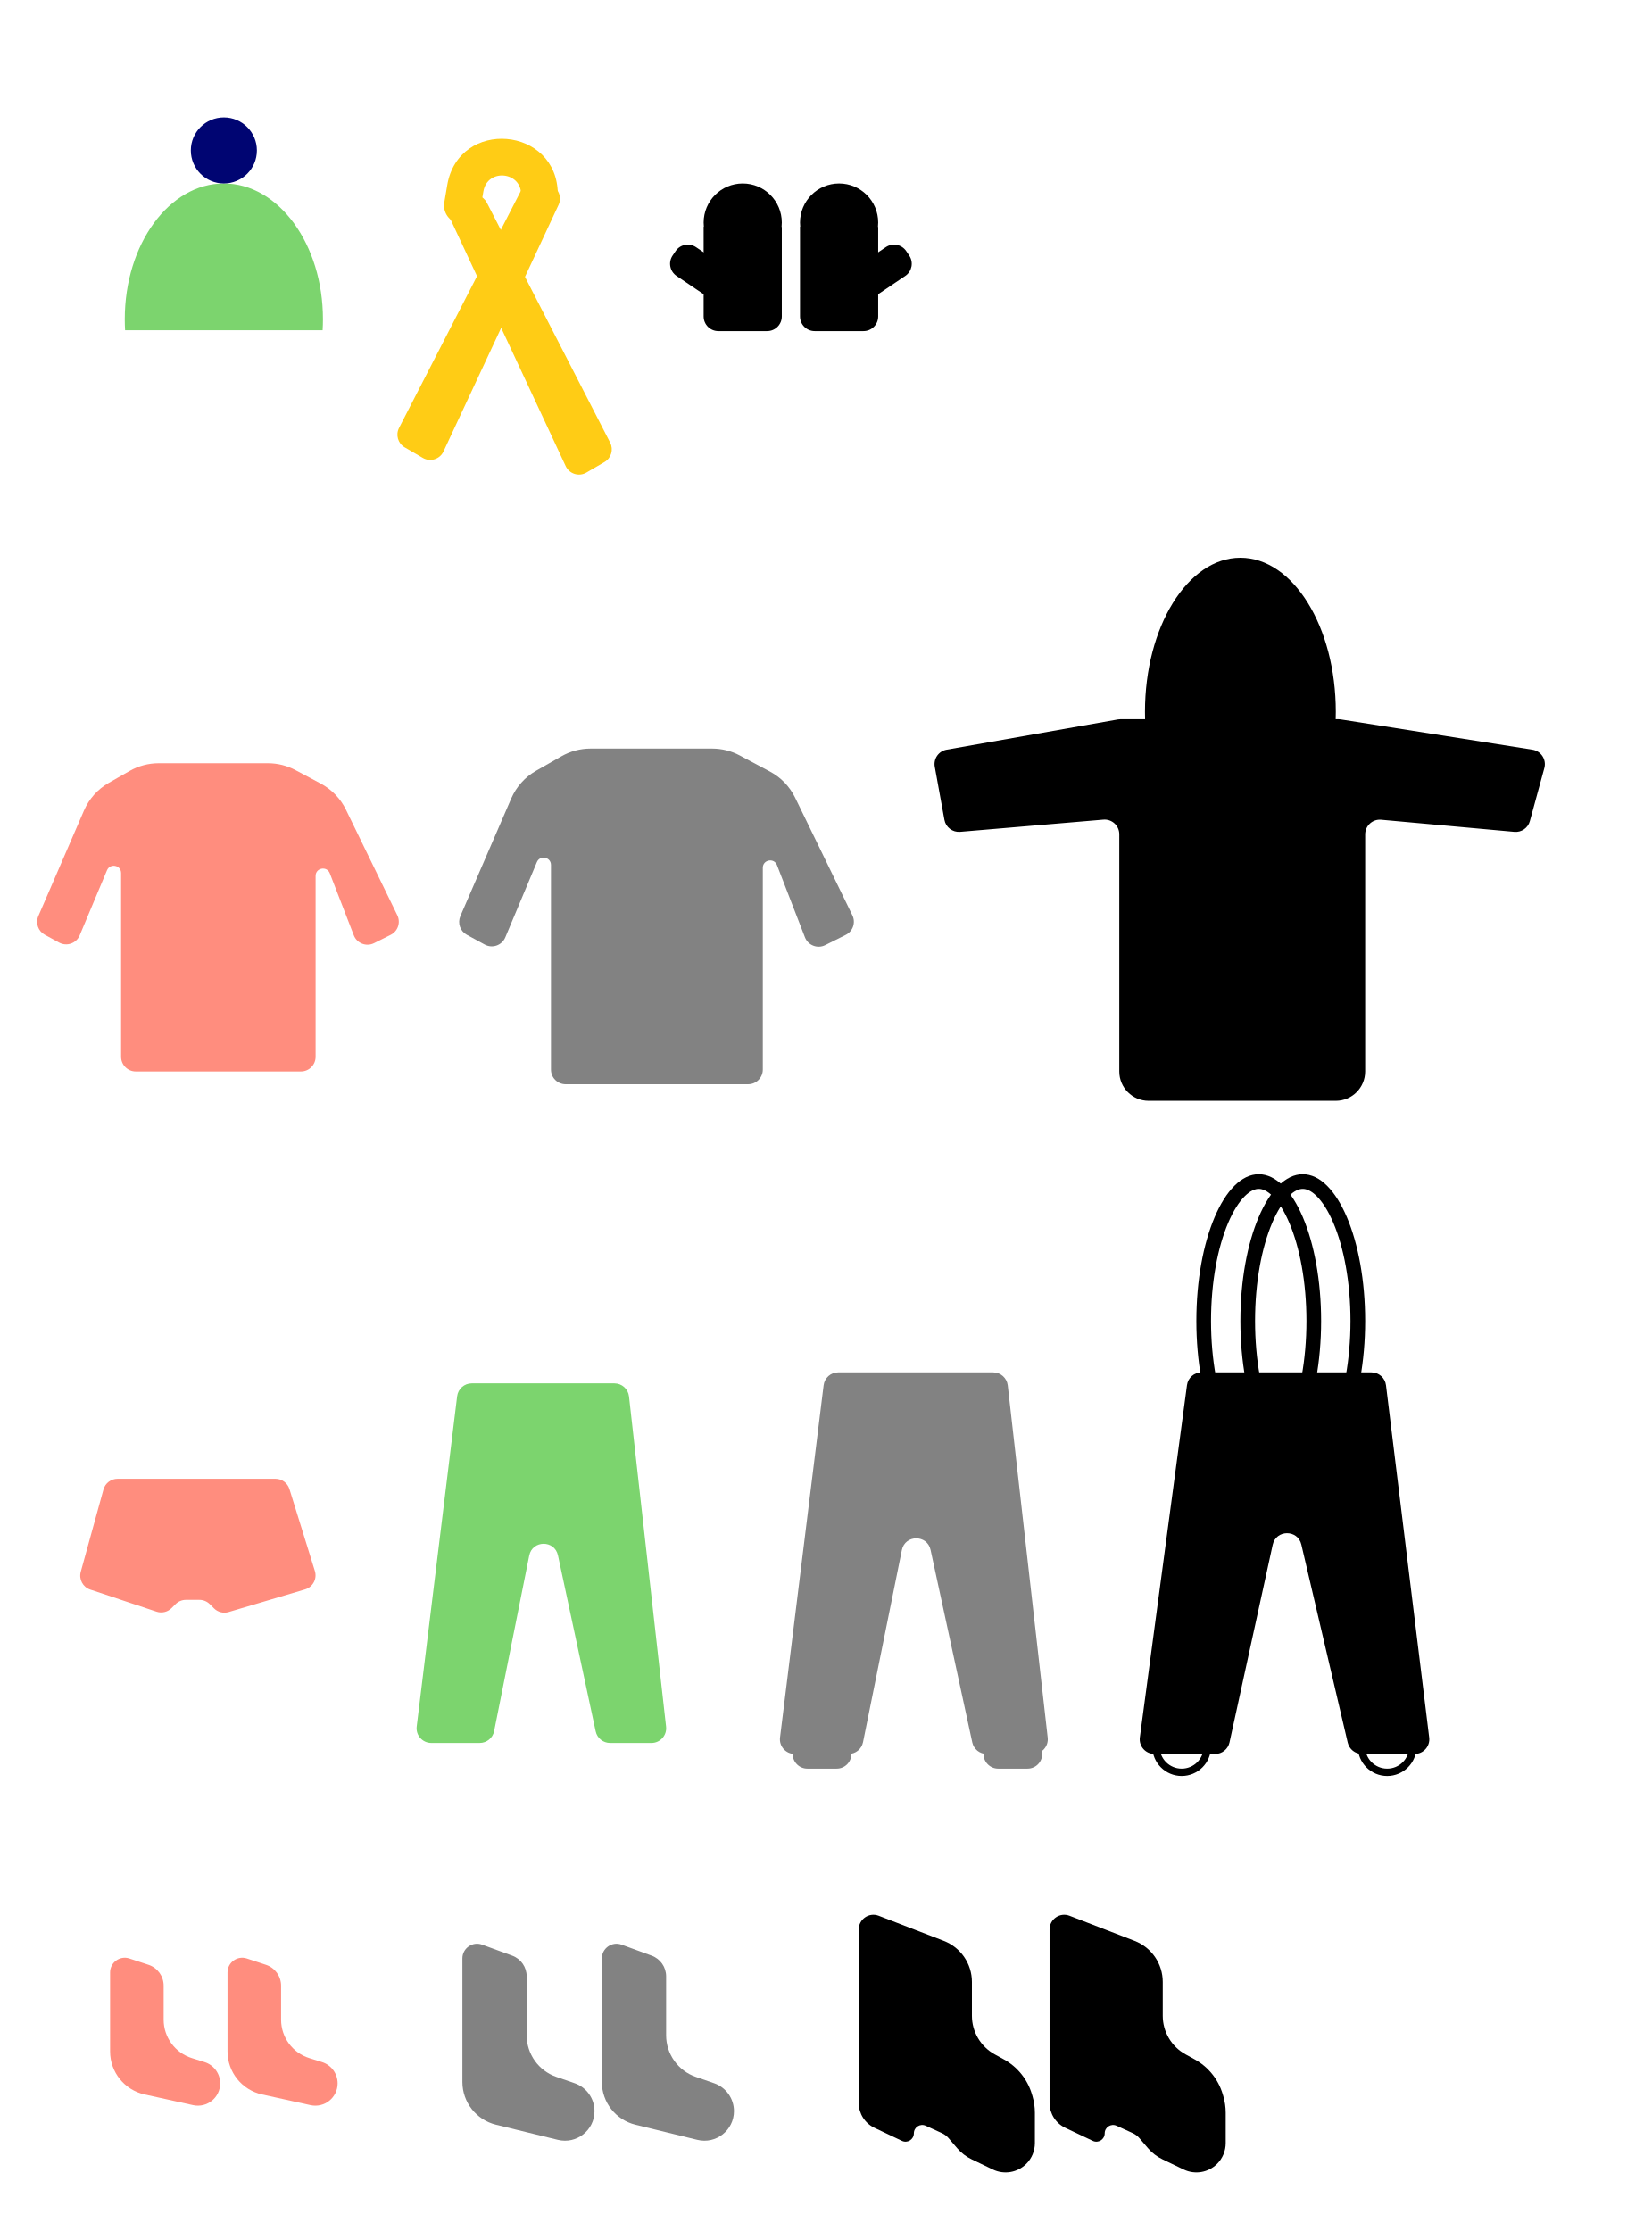
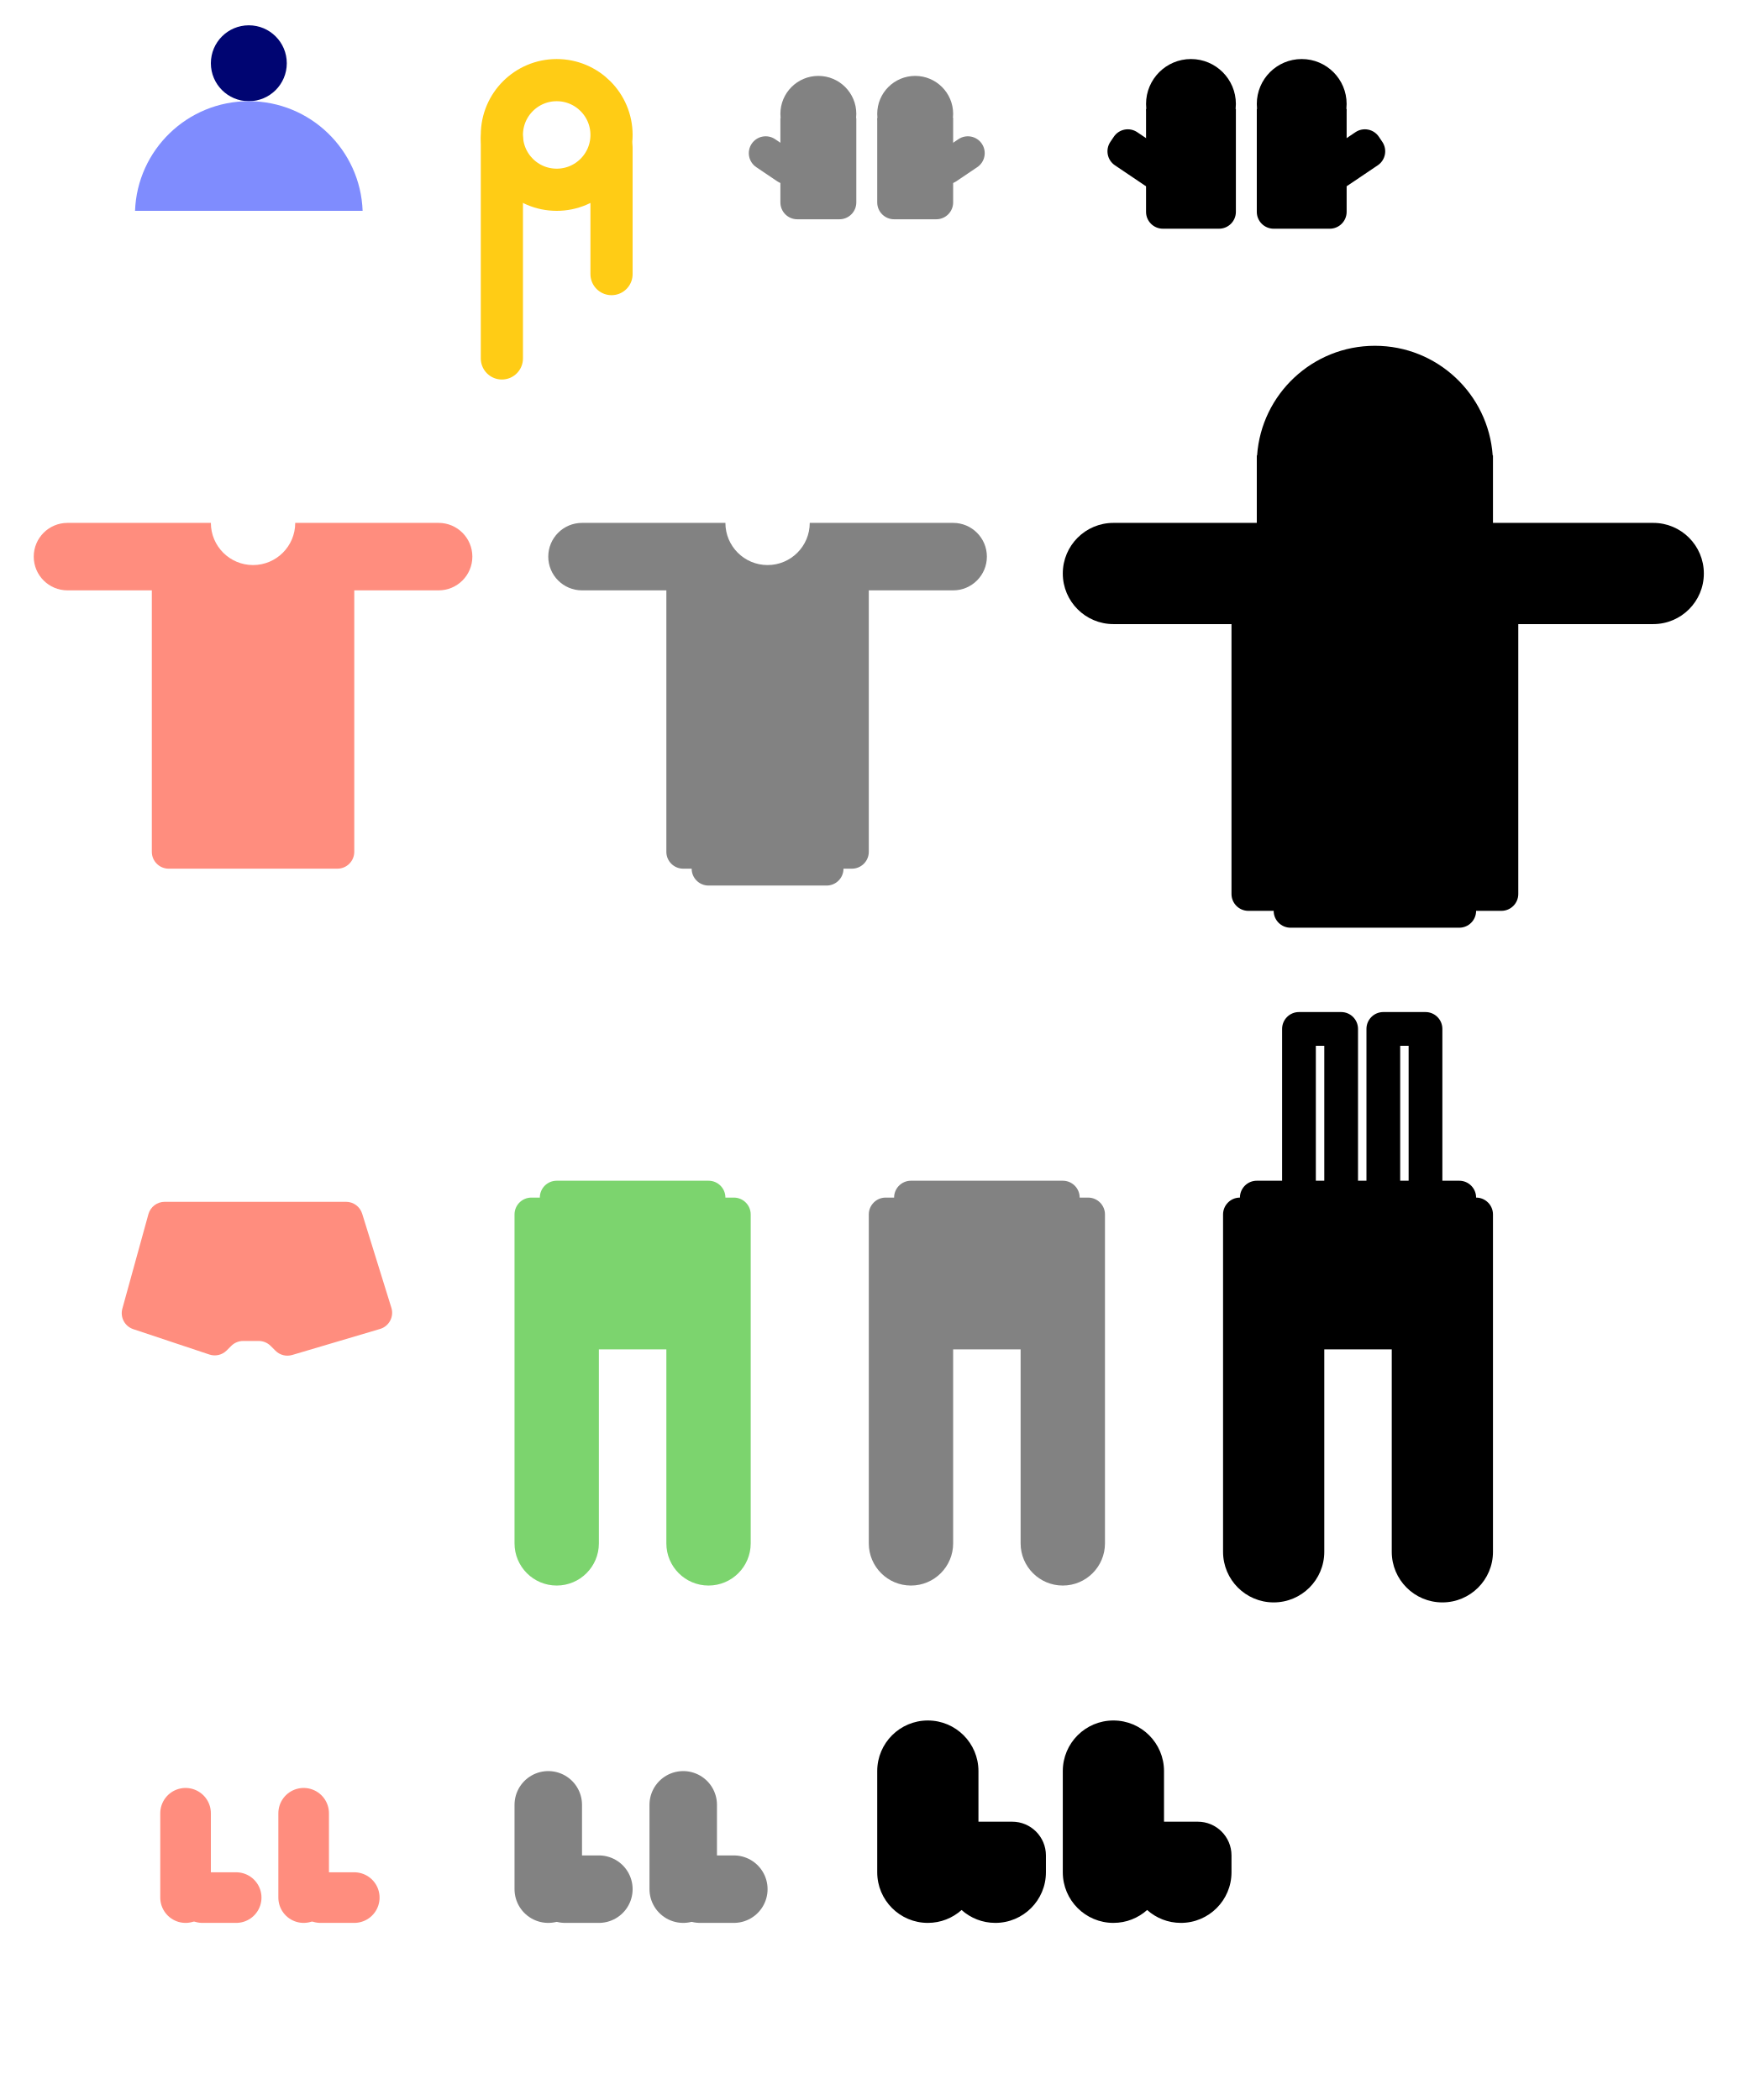
- <svg xmlns="http://www.w3.org/2000/svg" width="225" height="304" viewBox="0 0 225 304" fill="none">
-   <path d="M15 279.536V268.766C15 267.403 16.333 266.44 17.627 266.867L20.237 267.728C21.467 268.133 22.297 269.282 22.297 270.577V275.206C22.297 277.606 23.857 279.728 26.149 280.444L27.867 280.981C29.136 281.378 30 282.553 30 283.883C30 285.826 28.202 287.27 26.305 286.851L19.707 285.395C16.958 284.788 15 282.352 15 279.536Z" fill="#FF8D7E" />
-   <path d="M31 279.536V268.766C31 267.403 32.333 266.44 33.627 266.867L36.237 267.728C37.467 268.133 38.297 269.282 38.297 270.577V275.206C38.297 277.606 39.857 279.728 42.149 280.444L43.867 280.981C45.136 281.378 46 282.553 46 283.883C46 285.826 44.202 287.27 42.305 286.851L35.707 285.395C32.958 284.788 31 282.352 31 279.536Z" fill="#FF8D7E" />
-   <path d="M63 283.69V266.86C63 265.471 64.382 264.505 65.686 264.982L69.787 266.48C70.97 266.912 71.757 268.038 71.757 269.298V277.328C71.757 279.885 73.377 282.161 75.794 282.998L78.29 283.862C79.912 284.423 81 285.951 81 287.668C81 290.28 78.552 292.202 76.015 291.581L67.575 289.518C64.889 288.862 63 286.455 63 283.69Z" fill="#828282" />
-   <path d="M82 283.69V266.86C82 265.471 83.382 264.505 84.686 264.982L88.787 266.48C89.97 266.912 90.757 268.038 90.757 269.298V277.328C90.757 279.885 92.377 282.161 94.794 282.998L97.29 283.862C98.912 284.423 100 285.951 100 287.668C100 290.28 97.552 292.202 95.015 291.581L86.575 289.518C83.889 288.862 82 286.455 82 283.69Z" fill="#828282" />
-   <path d="M117 286.549V262.914C117 261.51 118.409 260.543 119.719 261.048L128.579 264.463C130.895 265.355 132.422 267.58 132.422 270.061V274.675C132.422 276.865 133.615 278.881 135.535 279.935L136.769 280.612C138.61 281.623 139.98 283.316 140.583 285.327L140.663 285.592C140.886 286.338 141 287.113 141 287.891V292.026C141 293.085 140.58 294.1 139.831 294.848C138.632 296.047 136.808 296.358 135.28 295.623L132.374 294.227C131.623 293.866 130.956 293.352 130.414 292.719L129.25 291.359C128.995 291.06 128.678 290.821 128.321 290.659L126.122 289.657C125.369 289.314 124.513 289.865 124.513 290.692C124.513 291.527 123.643 292.078 122.888 291.719L119.146 289.943C117.835 289.321 117 288 117 286.549Z" fill="black" />
-   <path d="M143 286.549V262.914C143 261.51 144.409 260.543 145.719 261.048L154.579 264.463C156.895 265.355 158.422 267.58 158.422 270.061V274.675C158.422 276.865 159.615 278.881 161.535 279.935L162.769 280.612C164.61 281.623 165.98 283.316 166.583 285.327L166.663 285.592C166.886 286.338 167 287.113 167 287.891V292.026C167 293.085 166.58 294.1 165.831 294.848C164.632 296.047 162.808 296.358 161.28 295.623L158.374 294.227C157.623 293.866 156.956 293.352 156.414 292.719L155.25 291.359C154.995 291.06 154.678 290.821 154.321 290.659L152.122 289.657C151.369 289.314 150.513 289.865 150.513 290.692C150.513 291.527 149.643 292.078 148.888 291.719L145.146 289.943C143.835 289.321 143 288 143 286.549Z" fill="black" />
-   <path d="M11.005 214.171L14.095 202.968C14.334 202.101 15.123 201.5 16.023 201.5H37.527C38.403 201.5 39.177 202.07 39.437 202.907L42.9 214.065C43.23 215.13 42.626 216.259 41.558 216.576L31.141 219.662C30.438 219.87 29.677 219.677 29.159 219.159L28.586 218.586C28.211 218.211 27.702 218 27.172 218H25.328C24.798 218 24.289 218.211 23.914 218.586L23.374 219.126C22.838 219.662 22.046 219.849 21.327 219.609L12.3 216.6C11.291 216.264 10.722 215.196 11.005 214.171Z" fill="#FF8D7E" />
-   <path d="M62.285 190.257L56.775 235.257C56.629 236.449 57.559 237.5 58.76 237.5H65.36C66.314 237.5 67.135 236.827 67.322 235.892L72.106 211.968C72.532 209.839 75.568 209.819 76.023 211.941L81.161 235.919C81.359 236.841 82.174 237.5 83.117 237.5H88.763C89.956 237.5 90.883 236.462 90.751 235.277L85.699 190.277C85.586 189.265 84.73 188.5 83.712 188.5H64.27C63.26 188.5 62.408 189.254 62.285 190.257Z" fill="#7CD46E" />
-   <path d="M112.218 188.754L106.278 236.754C106.13 237.947 107.061 239 108.263 239H115.625C116.576 239 117.396 238.329 117.585 237.396L122.875 211.222C123.304 209.099 126.332 209.078 126.79 211.195L132.47 237.423C132.669 238.343 133.483 239 134.425 239H140.76C141.954 239 142.882 237.961 142.748 236.775L137.303 188.775C137.188 187.764 136.333 187 135.315 187H114.203C113.193 187 112.342 187.752 112.218 188.754Z" fill="#828282" />
-   <path d="M161.724 188.735L155.303 236.735C155.143 237.934 156.075 239 157.285 239H165.564C166.504 239 167.317 238.345 167.518 237.427L173.403 210.491C173.858 208.41 176.819 208.388 177.304 210.462L183.624 237.456C183.836 238.36 184.642 239 185.571 239H192.74C193.941 239 194.871 237.949 194.725 236.757L188.839 188.757C188.716 187.754 187.864 187 186.853 187H163.707C162.705 187 161.857 187.742 161.724 188.735Z" fill="black" />
-   <circle cx="161" cy="238" r="3.5" stroke="black" />
-   <circle cx="189" cy="238" r="3.5" stroke="black" />
-   <path d="M179 180C179 185.422 178.064 190.283 176.59 193.751C175.852 195.487 174.999 196.828 174.103 197.719C173.211 198.607 172.332 199 171.5 199C170.668 199 169.789 198.607 168.897 197.719C168.001 196.828 167.148 195.487 166.41 193.751C164.936 190.283 164 185.422 164 180C164 174.578 164.936 169.717 166.41 166.249C167.148 164.513 168.001 163.172 168.897 162.281C169.789 161.393 170.668 161 171.5 161C172.332 161 173.211 161.393 174.103 162.281C174.999 163.172 175.852 164.513 176.59 166.249C178.064 169.717 179 174.578 179 180Z" stroke="black" stroke-width="2" />
-   <path d="M185 180C185 185.422 184.064 190.283 182.59 193.751C181.852 195.487 180.999 196.828 180.103 197.719C179.211 198.607 178.332 199 177.5 199C176.668 199 175.789 198.607 174.897 197.719C174.001 196.828 173.148 195.487 172.41 193.751C170.936 190.283 170 185.422 170 180C170 174.578 170.936 169.717 172.41 166.249C173.148 164.513 174.001 163.172 174.897 162.281C175.789 161.393 176.668 161 177.5 161C178.332 161 179.211 161.393 180.103 162.281C180.999 163.172 181.852 164.513 182.59 166.249C184.064 169.717 185 174.578 185 180Z" stroke="black" stroke-width="2" />
-   <rect x="108" y="233" width="8" height="8" rx="2" fill="#828282" />
-   <rect x="134" y="233" width="8" height="8" rx="2" fill="#828282" />
-   <path d="M41 146H18.5C17.395 146 16.5 145.105 16.5 144V118.97C16.5 117.879 15 117.577 14.578 118.584L10.857 127.457C10.399 128.55 9.095 129.007 8.055 128.439L6.103 127.374C5.195 126.879 4.814 125.774 5.225 124.825L11.442 110.448C12.129 108.859 13.312 107.536 14.815 106.677L17.655 105.054C18.864 104.363 20.232 104 21.625 104H36.5C37.813 104 39.106 104.323 40.265 104.941L43.708 106.777C45.197 107.572 46.398 108.818 47.137 110.336L54.135 124.721C54.614 125.707 54.211 126.895 53.23 127.385L50.966 128.517C49.911 129.044 48.632 128.55 48.206 127.45L44.933 118.992C44.533 117.96 43 118.246 43 119.353V144C43 145.105 42.105 146 41 146Z" fill="#FF8D7E" />
-   <path d="M101.931 147.743H77.069C75.965 147.743 75.069 146.847 75.069 145.743V117.862C75.069 116.77 73.569 116.468 73.147 117.475L68.847 127.729C68.389 128.822 67.085 129.279 66.045 128.711L63.602 127.379C62.695 126.884 62.314 125.779 62.724 124.829L69.654 108.804C70.341 107.215 71.525 105.892 73.028 105.033L76.492 103.054C77.701 102.363 79.069 102 80.461 102H97.03C98.343 102 99.636 102.323 100.794 102.941L104.905 105.134C106.396 105.928 107.596 107.174 108.335 108.693L116.135 124.726C116.614 125.712 116.211 126.9 115.23 127.39L112.431 128.789C111.377 129.316 110.097 128.822 109.672 127.722L105.863 117.884C105.464 116.851 103.931 117.137 103.931 118.245V145.743C103.931 146.847 103.035 147.743 101.931 147.743Z" fill="#828282" />
-   <path d="M128.675 111.711L127.36 104.478C127.161 103.387 127.888 102.343 128.98 102.151L152.328 98.03C152.442 98.01 152.559 98 152.675 98H182.343C182.448 98 182.552 98.008 182.655 98.025L208.795 102.152C209.972 102.338 210.726 103.504 210.413 104.654L208.441 111.883C208.186 112.818 207.296 113.436 206.33 113.348L188.181 111.698C187.01 111.592 186 112.514 186 113.69V146C186 148.209 184.209 150 182 150H156.5C154.291 150 152.5 148.209 152.5 146V113.677C152.5 112.506 151.498 111.585 150.33 111.685L130.812 113.346C129.785 113.433 128.859 112.725 128.675 111.711Z" fill="black" />
-   <ellipse cx="169" cy="97" rx="13" ry="21" fill="black" />
-   <path fill-rule="evenodd" clip-rule="evenodd" d="M43.956 45C43.985 44.505 44 44.005 44 43.5C44 33.283 37.956 25 30.5 25C23.044 25 17 33.283 17 43.5C17 44.005 17.015 44.505 17.044 45H43.956Z" fill="#7CD46E" />
-   <circle cx="30.5" cy="20.5" r="4.5" fill="#000572" />
-   <path d="M109 30.917H119.651V43.118C119.651 44.223 118.755 45.118 117.651 45.118H111C109.895 45.118 109 44.223 109 43.118V30.917Z" fill="black" />
-   <circle cx="114.325" cy="30.325" r="5.325" fill="black" />
-   <rect x="115.485" y="37.188" width="8.284" height="4.734" rx="2" transform="rotate(-34 115.485 37.1883)" fill="black" />
-   <path d="M106.52 30.917H95.869V43.118C95.869 44.223 96.765 45.118 97.869 45.118H104.52C105.625 45.118 106.52 44.223 106.52 43.118V30.917Z" fill="black" />
-   <circle r="5.325" transform="matrix(-1 0 0 1 101.195 30.3254)" fill="black" />
-   <rect width="8.284" height="4.734" rx="2" transform="matrix(-0.829038 -0.559193 -0.559193 0.829038 100.035 37.1883)" fill="black" />
-   <path d="M76.105 27.916L60.427 61.513C59.929 62.58 58.623 62.988 57.607 62.395L55.138 60.955C54.219 60.419 53.881 59.259 54.367 58.313L71.168 25.618C71.64 24.701 72.732 24.292 73.69 24.675L75.036 25.214C76.102 25.64 76.591 26.875 76.105 27.916Z" fill="#FFCC15" />
-   <path d="M61.395 29.916L77.073 63.513C77.571 64.579 78.877 64.988 79.893 64.395L82.362 62.955C83.281 62.419 83.619 61.259 83.133 60.313L66.332 27.618C65.86 26.701 64.768 26.292 63.81 26.675L62.464 27.214C61.398 27.64 60.909 28.875 61.395 29.916Z" fill="#FFCC15" />
-   <path fill-rule="evenodd" clip-rule="evenodd" d="M65.863 26.067C66.392 22.941 71 23.328 71 26.499H76C76 17.198 62.486 16.062 60.933 25.233L60.535 27.582C60.305 28.943 61.221 30.234 62.583 30.464C63.944 30.695 65.234 29.778 65.465 28.417L65.863 26.067Z" fill="#FFCC15" />
+ <svg xmlns="http://www.w3.org/2000/svg" width="208" height="249" viewBox="0 0 208 249" fill="none">
+   <path d="M149 12.917H159.651V25.118C159.651 26.223 158.755 27.118 157.651 27.118H151C149.895 27.118 149 26.223 149 25.118V12.917Z" fill="black" />
+   <circle cx="154.325" cy="12.325" r="5.325" fill="black" />
+   <rect x="155.485" y="19.188" width="8.284" height="4.734" rx="2" transform="rotate(-34 155.485 19.1883)" fill="black" />
+   <path d="M146.52 12.917H135.869V25.118C135.869 26.223 136.765 27.118 137.869 27.118H144.52C145.625 27.118 146.52 26.223 146.52 25.118V12.917Z" fill="black" />
+   <circle r="5.325" transform="matrix(-1 0 0 1 141.195 12.3254)" fill="black" />
+   <rect width="8.284" height="4.734" rx="2" transform="matrix(-0.829038 -0.559193 -0.559193 0.829038 140.035 19.1883)" fill="black" />
+   <path d="M104 14H113V24C113 25.105 112.105 26 111 26H106C104.895 26 104 25.105 104 24V14Z" fill="#828282" />
+   <circle cx="108.5" cy="13.5" r="4.5" fill="#828282" />
+   <rect x="109.48" y="19.299" width="7" height="4" rx="2" transform="rotate(-34 109.48 19.2991)" fill="#828282" />
+   <path d="M101.52 14H92.52V24C92.52 25.105 93.415 26 94.52 26H99.52C100.625 26 101.52 25.105 101.52 24V14Z" fill="#828282" />
+   <circle r="4.5" transform="matrix(-1 0 0 1 97.02 13.5)" fill="#828282" />
+   <rect width="7" height="4" rx="2" transform="matrix(-0.829038 -0.559193 -0.559193 0.829038 96.04 19.2991)" fill="#828282" />
+   <circle cx="29.5" cy="7.5" r="4.5" fill="#000572" />
+   <path fill-rule="evenodd" clip-rule="evenodd" d="M42.991 25H16.009C16.272 17.776 22.212 12 29.5 12C36.788 12 42.728 17.776 42.991 25Z" fill="#7F8CFE" />
+   <circle cx="66" cy="16" r="6.5" stroke="#FFCC15" stroke-width="5" />
+   <line x1="59.5" y1="42.5" x2="59.5" y2="16.5" stroke="#FFCC15" stroke-width="5" stroke-linecap="round" />
+   <line x1="72.5" y1="32.5" x2="72.5" y2="17.5" stroke="#FFCC15" stroke-width="5" stroke-linecap="round" />
+   <path fill-rule="evenodd" clip-rule="evenodd" d="M30 67C32.761 67 35 64.761 35 62H40H52C54.209 62 56 63.791 56 66C56 68.209 54.209 70 52 70H42V101C42 102.105 41.105 103 40 103H20C18.895 103 18 102.105 18 101V70H8C5.791 70 4 68.209 4 66C4 63.791 5.791 62 8 62H20H25C25 64.761 27.239 67 30 67Z" fill="#FF8D7E" />
+   <path fill-rule="evenodd" clip-rule="evenodd" d="M96 62C96 64.761 93.761 67 91 67C88.239 67 86 64.761 86 62H81H69C66.791 62 65 63.791 65 66C65 68.209 66.791 70 69 70H79V101C79 102.105 79.895 103 81 103H82C82 104.105 82.895 105 84 105H98C99.105 105 100 104.105 100 103H101C102.105 103 103 102.105 103 101V70H113C115.209 70 117 68.209 117 66C117 63.791 115.209 62 113 62H101H96Z" fill="#828282" />
+   <path fill-rule="evenodd" clip-rule="evenodd" d="M177 55V62H178H196C199.314 62 202 64.686 202 68C202 71.314 199.314 74 196 74H180V106C180 107.105 179.105 108 178 108H175C175 109.105 174.105 110 173 110H153C151.895 110 151 109.105 151 108H148C146.895 108 146 107.105 146 106V74H132C128.686 74 126 71.314 126 68C126 64.686 128.686 62 132 62H148H149V55V54H149.035C149.548 46.735 155.604 41 163 41C170.396 41 176.452 46.735 176.965 54H177V55Z" fill="black" />
+   <path d="M14.505 155.171L17.595 143.968C17.834 143.101 18.623 142.5 19.523 142.5H41.027C41.903 142.5 42.677 143.07 42.937 143.907L46.4 155.065C46.73 156.13 46.126 157.259 45.058 157.576L34.641 160.662C33.938 160.87 33.177 160.677 32.659 160.159L32.086 159.586C31.711 159.211 31.202 159 30.672 159H28.828C28.298 159 27.789 159.211 27.414 159.586L26.874 160.126C26.338 160.662 25.546 160.849 24.827 160.609L15.8 157.6C14.791 157.264 14.222 156.196 14.505 155.171Z" fill="#FF8D7E" />
+   <path fill-rule="evenodd" clip-rule="evenodd" d="M66 140C64.895 140 64 140.895 64 142H63C61.895 142 61 142.895 61 144V148V158V183C61 185.761 63.239 188 66 188C68.761 188 71 185.761 71 183L71 160H79L79 183C79 185.761 81.239 188 84 188C86.761 188 89 185.761 89 183L89 158.002L89 158L89 148L89 144C89 142.895 88.105 142 87 142H86C86 140.895 85.105 140 84 140H66Z" fill="#7CD46E" />
+   <path fill-rule="evenodd" clip-rule="evenodd" d="M108 140C106.895 140 106 140.895 106 142H105C103.895 142 103 142.895 103 144V148V158V183C103 185.761 105.239 188 108 188C110.761 188 113 185.761 113 183L113 160H121L121 183C121 185.761 123.239 188 126 188C128.761 188 131 185.761 131 183L131 158.002L131 158L131 148L131 144C131 142.895 130.105 142 129 142H128C128 140.895 127.105 140 126 140H108Z" fill="#828282" />
+   <path fill-rule="evenodd" clip-rule="evenodd" d="M156 124V140H157V124H156ZM152 122V140H149C147.895 140 147 140.895 147 142C145.895 142 145 142.895 145 144V147.992L145 148V184C145 187.314 147.686 190 151 190C154.314 190 157 187.314 157 184L157 160H165L165 184C165 187.314 167.686 190 171 190C174.314 190 177 187.314 177 184L177 158.005L177 158V144C177 142.895 176.105 142 175 142C175 140.895 174.105 140 173 140H171V122C171 120.895 170.105 120 169 120H164C162.895 120 162 120.895 162 122V140H161V122C161 120.895 160.105 120 159 120H154C152.895 120 152 120.895 152 122ZM167 140H166V124H167V140Z" fill="black" />
+   <line x1="22" y1="215" x2="22" y2="225" stroke="#FF8D7E" stroke-width="6" stroke-linecap="round" />
+   <line x1="24" y1="225" x2="28" y2="225" stroke="#FF8D7E" stroke-width="6" stroke-linecap="round" />
+   <line x1="36" y1="215" x2="36" y2="225" stroke="#FF8D7E" stroke-width="6" stroke-linecap="round" />
+   <line x1="38" y1="225" x2="42" y2="225" stroke="#FF8D7E" stroke-width="6" stroke-linecap="round" />
+   <line x1="65" y1="214" x2="65" y2="224" stroke="#828282" stroke-width="8" stroke-linecap="round" />
+   <line x1="67" y1="224" x2="71" y2="224" stroke="#828282" stroke-width="8" stroke-linecap="round" />
+   <line x1="81" y1="214" x2="81" y2="224" stroke="#828282" stroke-width="8" stroke-linecap="round" />
+   <line x1="83" y1="224" x2="87" y2="224" stroke="#828282" stroke-width="8" stroke-linecap="round" />
+   <path fill-rule="evenodd" clip-rule="evenodd" d="M110 204C113.314 204 116 206.686 116 210V216H118H120C122.209 216 124 217.791 124 220V222C124 225.314 121.314 228 118 228C116.463 228 115.062 227.422 114 226.472C112.938 227.422 111.537 228 110 228C106.686 228 104 225.314 104 222V210C104 206.686 106.686 204 110 204Z" fill="black" />
+   <path fill-rule="evenodd" clip-rule="evenodd" d="M132 204C135.314 204 138 206.686 138 210V216H140H142C144.209 216 146 217.791 146 220V222C146 225.314 143.314 228 140 228C138.463 228 137.062 227.422 136 226.472C134.938 227.422 133.537 228 132 228C128.686 228 126 225.314 126 222V210C126 206.686 128.686 204 132 204Z" fill="black" />
</svg>
